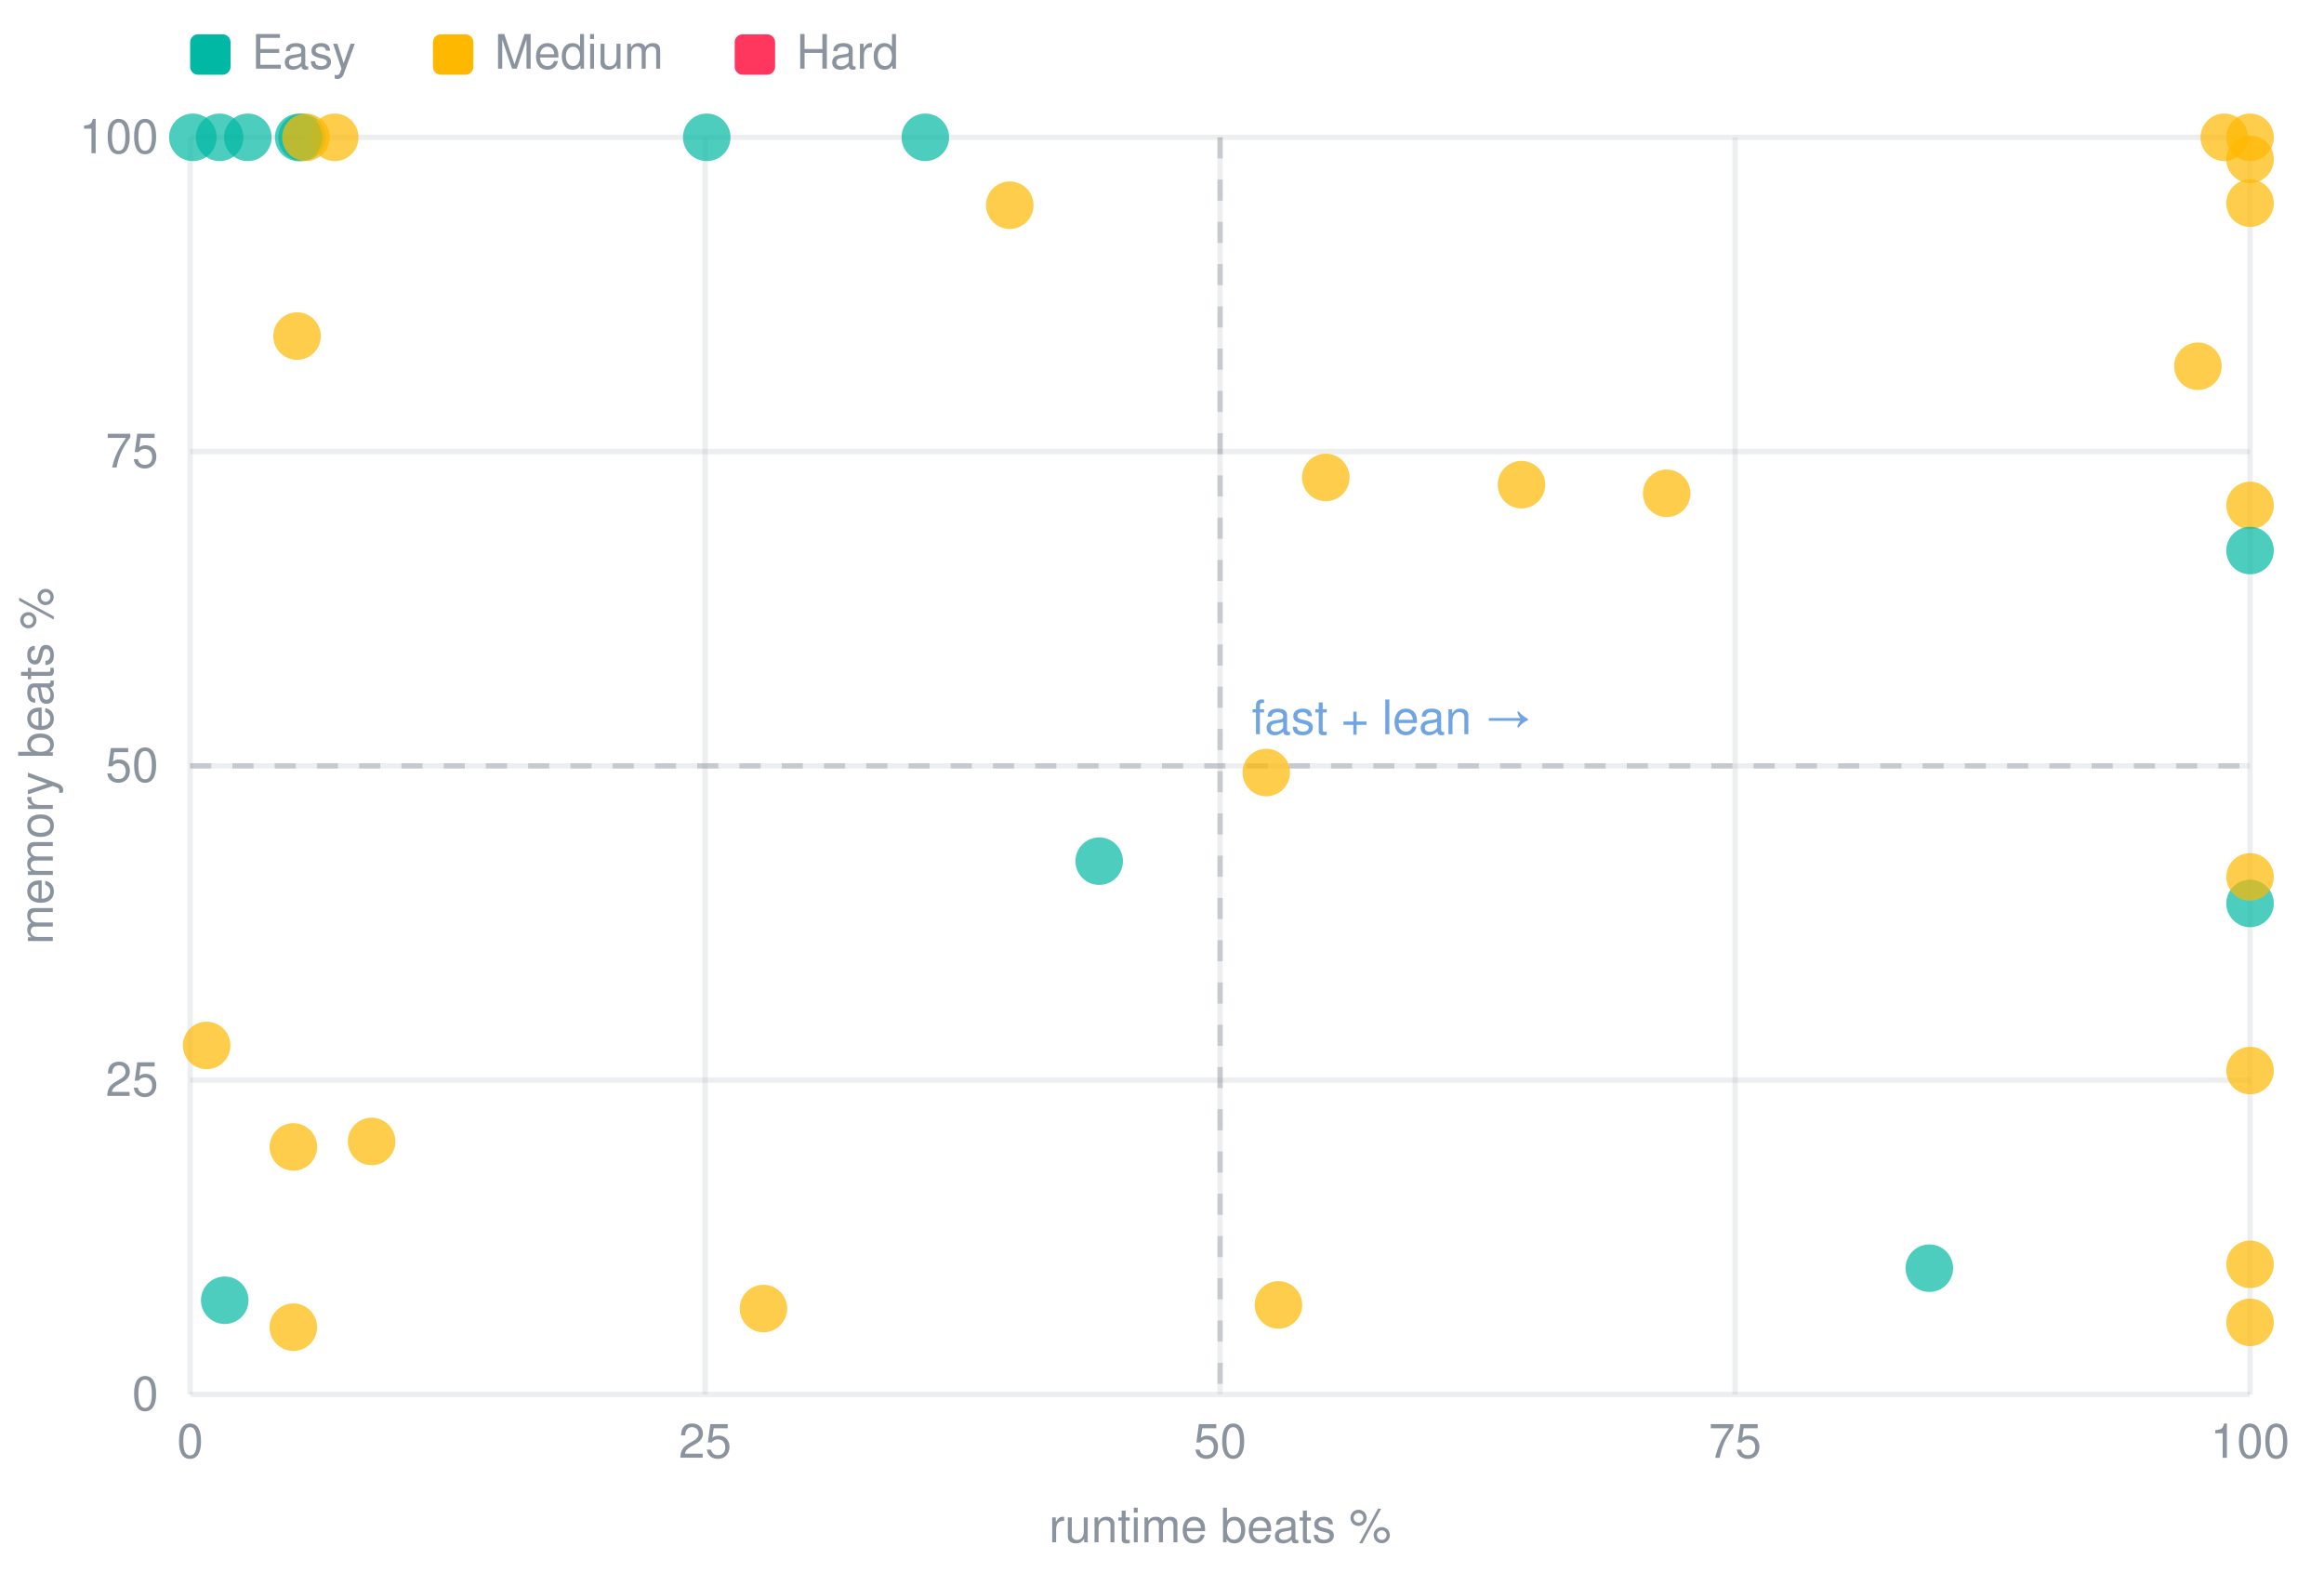
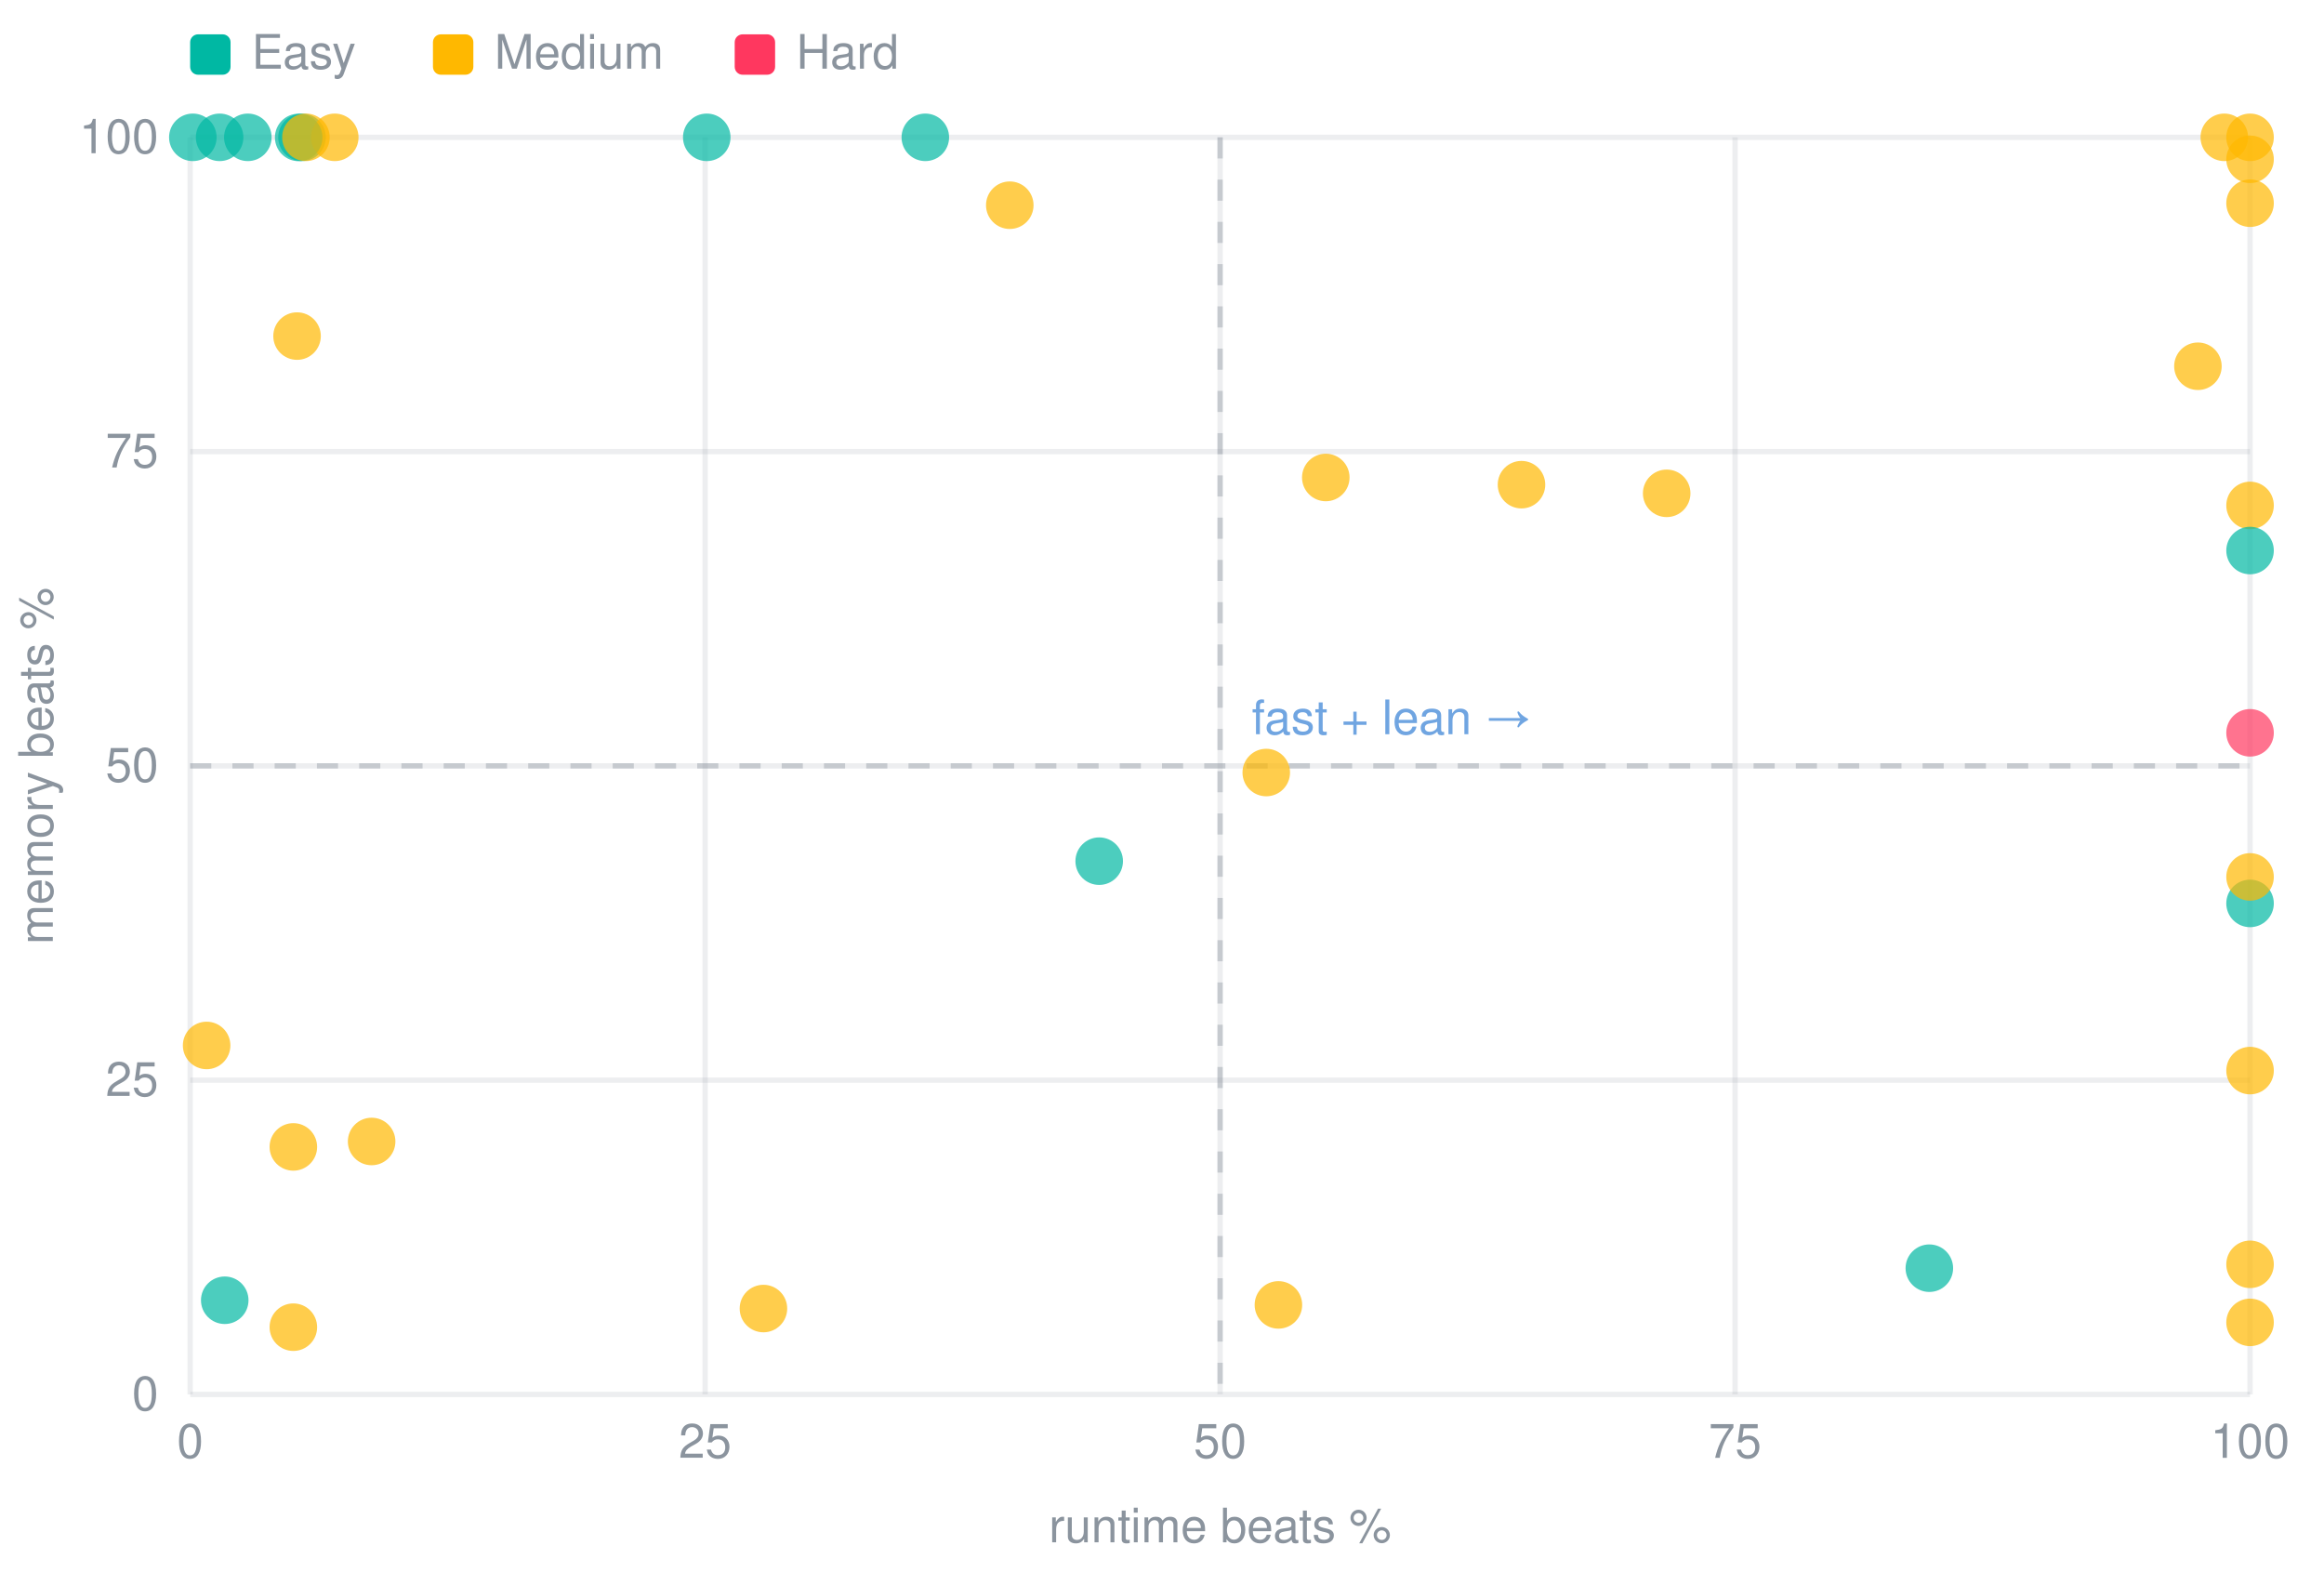
<svg xmlns="http://www.w3.org/2000/svg" viewBox="0 0 440 300" width="440" height="300" role="img" font-family="system-ui, -apple-system, Segoe UI, Helvetica, Arial, sans-serif">
  <line x1="36" y1="26" x2="36" y2="264" stroke="#8b949e" stroke-width="1" opacity="0.16" />
  <line x1="36" y1="264" x2="426" y2="264" stroke="#8b949e" stroke-width="1" opacity="0.16" />
  <text x="36" y="276" font-size="9" fill="#8b949e" text-anchor="middle" font-weight="normal" opacity="1">0</text>
  <text x="30" y="267" font-size="9" fill="#8b949e" text-anchor="end" font-weight="normal" opacity="1">0</text>
  <line x1="133.5" y1="26" x2="133.5" y2="264" stroke="#8b949e" stroke-width="1" opacity="0.16" />
  <line x1="36" y1="204.5" x2="426" y2="204.5" stroke="#8b949e" stroke-width="1" opacity="0.16" />
  <text x="133.5" y="276" font-size="9" fill="#8b949e" text-anchor="middle" font-weight="normal" opacity="1">25</text>
  <text x="30" y="207.5" font-size="9" fill="#8b949e" text-anchor="end" font-weight="normal" opacity="1">25</text>
  <line x1="231" y1="26" x2="231" y2="264" stroke="#8b949e" stroke-width="1" opacity="0.16" />
  <line x1="36" y1="145" x2="426" y2="145" stroke="#8b949e" stroke-width="1" opacity="0.16" />
  <text x="231" y="276" font-size="9" fill="#8b949e" text-anchor="middle" font-weight="normal" opacity="1">50</text>
  <text x="30" y="148" font-size="9" fill="#8b949e" text-anchor="end" font-weight="normal" opacity="1">50</text>
  <line x1="328.5" y1="26" x2="328.5" y2="264" stroke="#8b949e" stroke-width="1" opacity="0.16" />
  <line x1="36" y1="85.5" x2="426" y2="85.5" stroke="#8b949e" stroke-width="1" opacity="0.16" />
  <text x="328.5" y="276" font-size="9" fill="#8b949e" text-anchor="middle" font-weight="normal" opacity="1">75</text>
  <text x="30" y="88.5" font-size="9" fill="#8b949e" text-anchor="end" font-weight="normal" opacity="1">75</text>
  <line x1="426" y1="26" x2="426" y2="264" stroke="#8b949e" stroke-width="1" opacity="0.16" />
  <line x1="36" y1="26" x2="426" y2="26" stroke="#8b949e" stroke-width="1" opacity="0.16" />
  <text x="426" y="276" font-size="9" fill="#8b949e" text-anchor="middle" font-weight="normal" opacity="1">100</text>
  <text x="30" y="29" font-size="9" fill="#8b949e" text-anchor="end" font-weight="normal" opacity="1">100</text>
  <line x1="231" y1="26" x2="231" y2="264" stroke="#8b949e" stroke-width="1" opacity="0.4" stroke-dasharray="4 4" />
  <line x1="36" y1="145" x2="426" y2="145" stroke="#8b949e" stroke-width="1" opacity="0.4" stroke-dasharray="4 4" />
  <text x="237" y="139" font-size="9" fill="#4c8eda" text-anchor="start" font-weight="normal" opacity="0.8">fast + lean →</text>
  <circle cx="175.19" cy="26" r="4.5" fill="#00b8a3" opacity="0.7" />
  <circle cx="55.54" cy="251.27" r="4.5" fill="#ffb800" opacity="0.7" />
  <circle cx="39.12" cy="197.93" r="4.5" fill="#ffb800" opacity="0.7" />
  <circle cx="208.11" cy="163.04" r="4.5" fill="#00b8a3" opacity="0.7" />
  <circle cx="36.51" cy="26" r="4.5" fill="#00b8a3" opacity="0.7" />
  <circle cx="426" cy="38.47" r="4.5" fill="#ffb800" opacity="0.7" />
  <circle cx="426" cy="250.36" r="4.5" fill="#ffb800" opacity="0.7" />
  <circle cx="426" cy="239.37" r="4.5" fill="#ffb800" opacity="0.7" />
  <circle cx="426" cy="30.16" r="4.5" fill="#ffb800" opacity="0.7" />
+   <circle cx="426" cy="138.74" r="4.5" fill="#ff375f" opacity="0.7" />
  <circle cx="315.55" cy="93.4" r="4.5" fill="#ffb800" opacity="0.7" />
  <circle cx="416.13" cy="69.34" r="4.5" fill="#ffb800" opacity="0.7" />
  <circle cx="41.58" cy="26" r="4.5" fill="#00b8a3" opacity="0.7" />
  <circle cx="426" cy="202.69" r="4.5" fill="#ffb800" opacity="0.7" />
  <circle cx="288.06" cy="91.76" r="4.5" fill="#ffb800" opacity="0.7" />
  <circle cx="426" cy="171.04" r="4.5" fill="#00b8a3" opacity="0.7" />
  <circle cx="144.54" cy="247.74" r="4.5" fill="#ffb800" opacity="0.7" />
  <circle cx="426" cy="166.02" r="4.5" fill="#ffb800" opacity="0.7" />
  <circle cx="242.04" cy="247.05" r="4.5" fill="#ffb800" opacity="0.7" />
  <circle cx="57.18" cy="26" r="4.5" fill="#00b8a3" opacity="0.7" />
  <circle cx="251.01" cy="90.4" r="4.5" fill="#ffb800" opacity="0.7" />
  <circle cx="63.38" cy="26" r="4.5" fill="#ffb800" opacity="0.7" />
  <circle cx="133.81" cy="26" r="4.5" fill="#00b8a3" opacity="0.7" />
  <circle cx="70.36" cy="216.11" r="4.5" fill="#ffb800" opacity="0.7" />
  <circle cx="365.28" cy="240.1" r="4.5" fill="#00b8a3" opacity="0.7" />
  <circle cx="426" cy="95.69" r="4.5" fill="#ffb800" opacity="0.7" />
  <circle cx="42.55" cy="246.17" r="4.5" fill="#00b8a3" opacity="0.7" />
  <circle cx="55.54" cy="217.14" r="4.5" fill="#ffb800" opacity="0.7" />
  <circle cx="56.55" cy="26.02" r="4.5" fill="#00b8a3" opacity="0.7" />
  <circle cx="239.74" cy="146.26" r="4.5" fill="#ffb800" opacity="0.7" />
  <circle cx="56.24" cy="63.63" r="4.5" fill="#ffb800" opacity="0.7" />
  <circle cx="57.92" cy="26" r="4.5" fill="#ffb800" opacity="0.7" />
  <circle cx="191.18" cy="38.85" r="4.5" fill="#ffb800" opacity="0.7" />
  <circle cx="426" cy="26" r="4.5" fill="#ffb800" opacity="0.7" />
  <circle cx="46.92" cy="26" r="4.5" fill="#00b8a3" opacity="0.7" />
  <circle cx="426" cy="104.23" r="4.5" fill="#00b8a3" opacity="0.7" />
  <circle cx="421.12" cy="26" r="4.5" fill="#ffb800" opacity="0.7" />
  <text x="231" y="292" font-size="9" fill="#8b949e" text-anchor="middle" font-weight="normal" opacity="1">runtime beats %</text>
  <g transform="translate(10 145) rotate(-90)">
    <text x="0" y="0" font-size="9" fill="#8b949e" text-anchor="middle" font-weight="normal" opacity="1">memory beats %</text>
  </g>
  <rect x="36" y="6.5" width="7.65" height="7.65" rx="1.5" fill="#00b8a3" opacity="1" />
  <text x="47.65" y="13" font-size="9" fill="#8b949e" text-anchor="start" font-weight="normal" opacity="1">Easy</text>
  <rect x="81.97" y="6.5" width="7.65" height="7.65" rx="1.5" fill="#ffb800" opacity="1" />
  <text x="93.62" y="13" font-size="9" fill="#8b949e" text-anchor="start" font-weight="normal" opacity="1">Medium</text>
  <rect x="139.1" y="6.5" width="7.65" height="7.65" rx="1.5" fill="#ff375f" opacity="1" />
  <text x="150.75" y="13" font-size="9" fill="#8b949e" text-anchor="start" font-weight="normal" opacity="1">Hard</text>
</svg>
